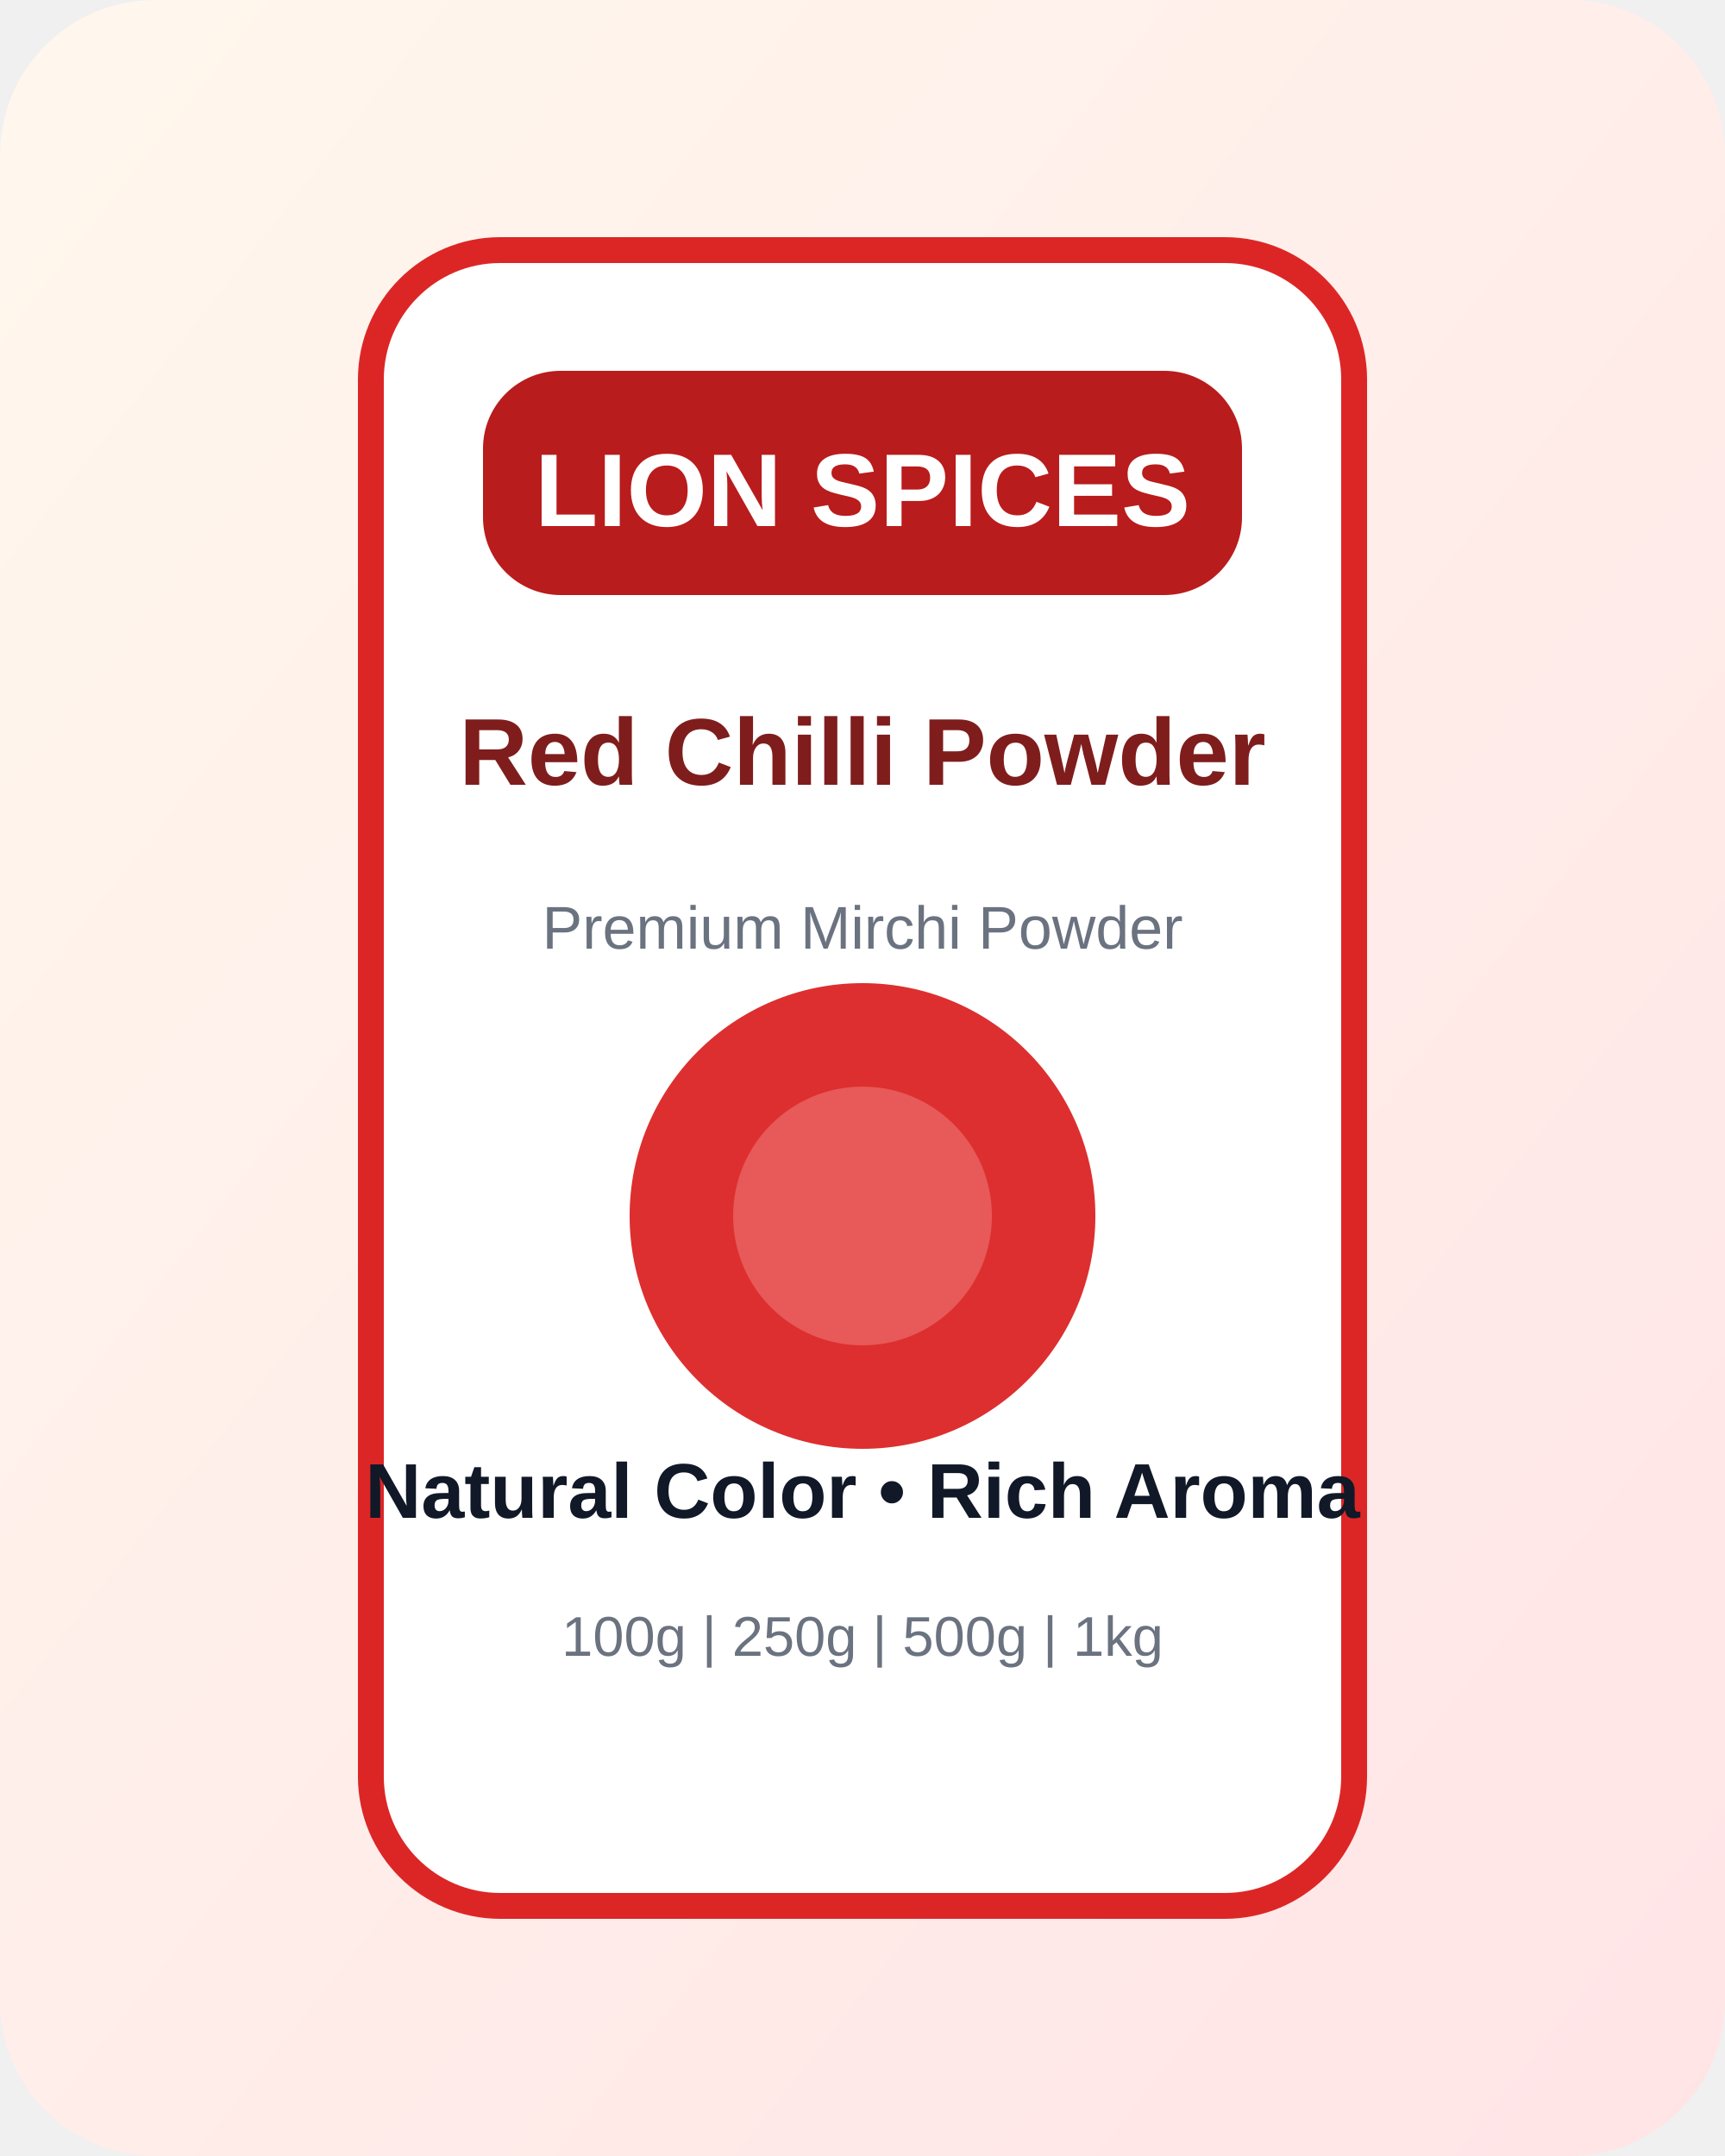
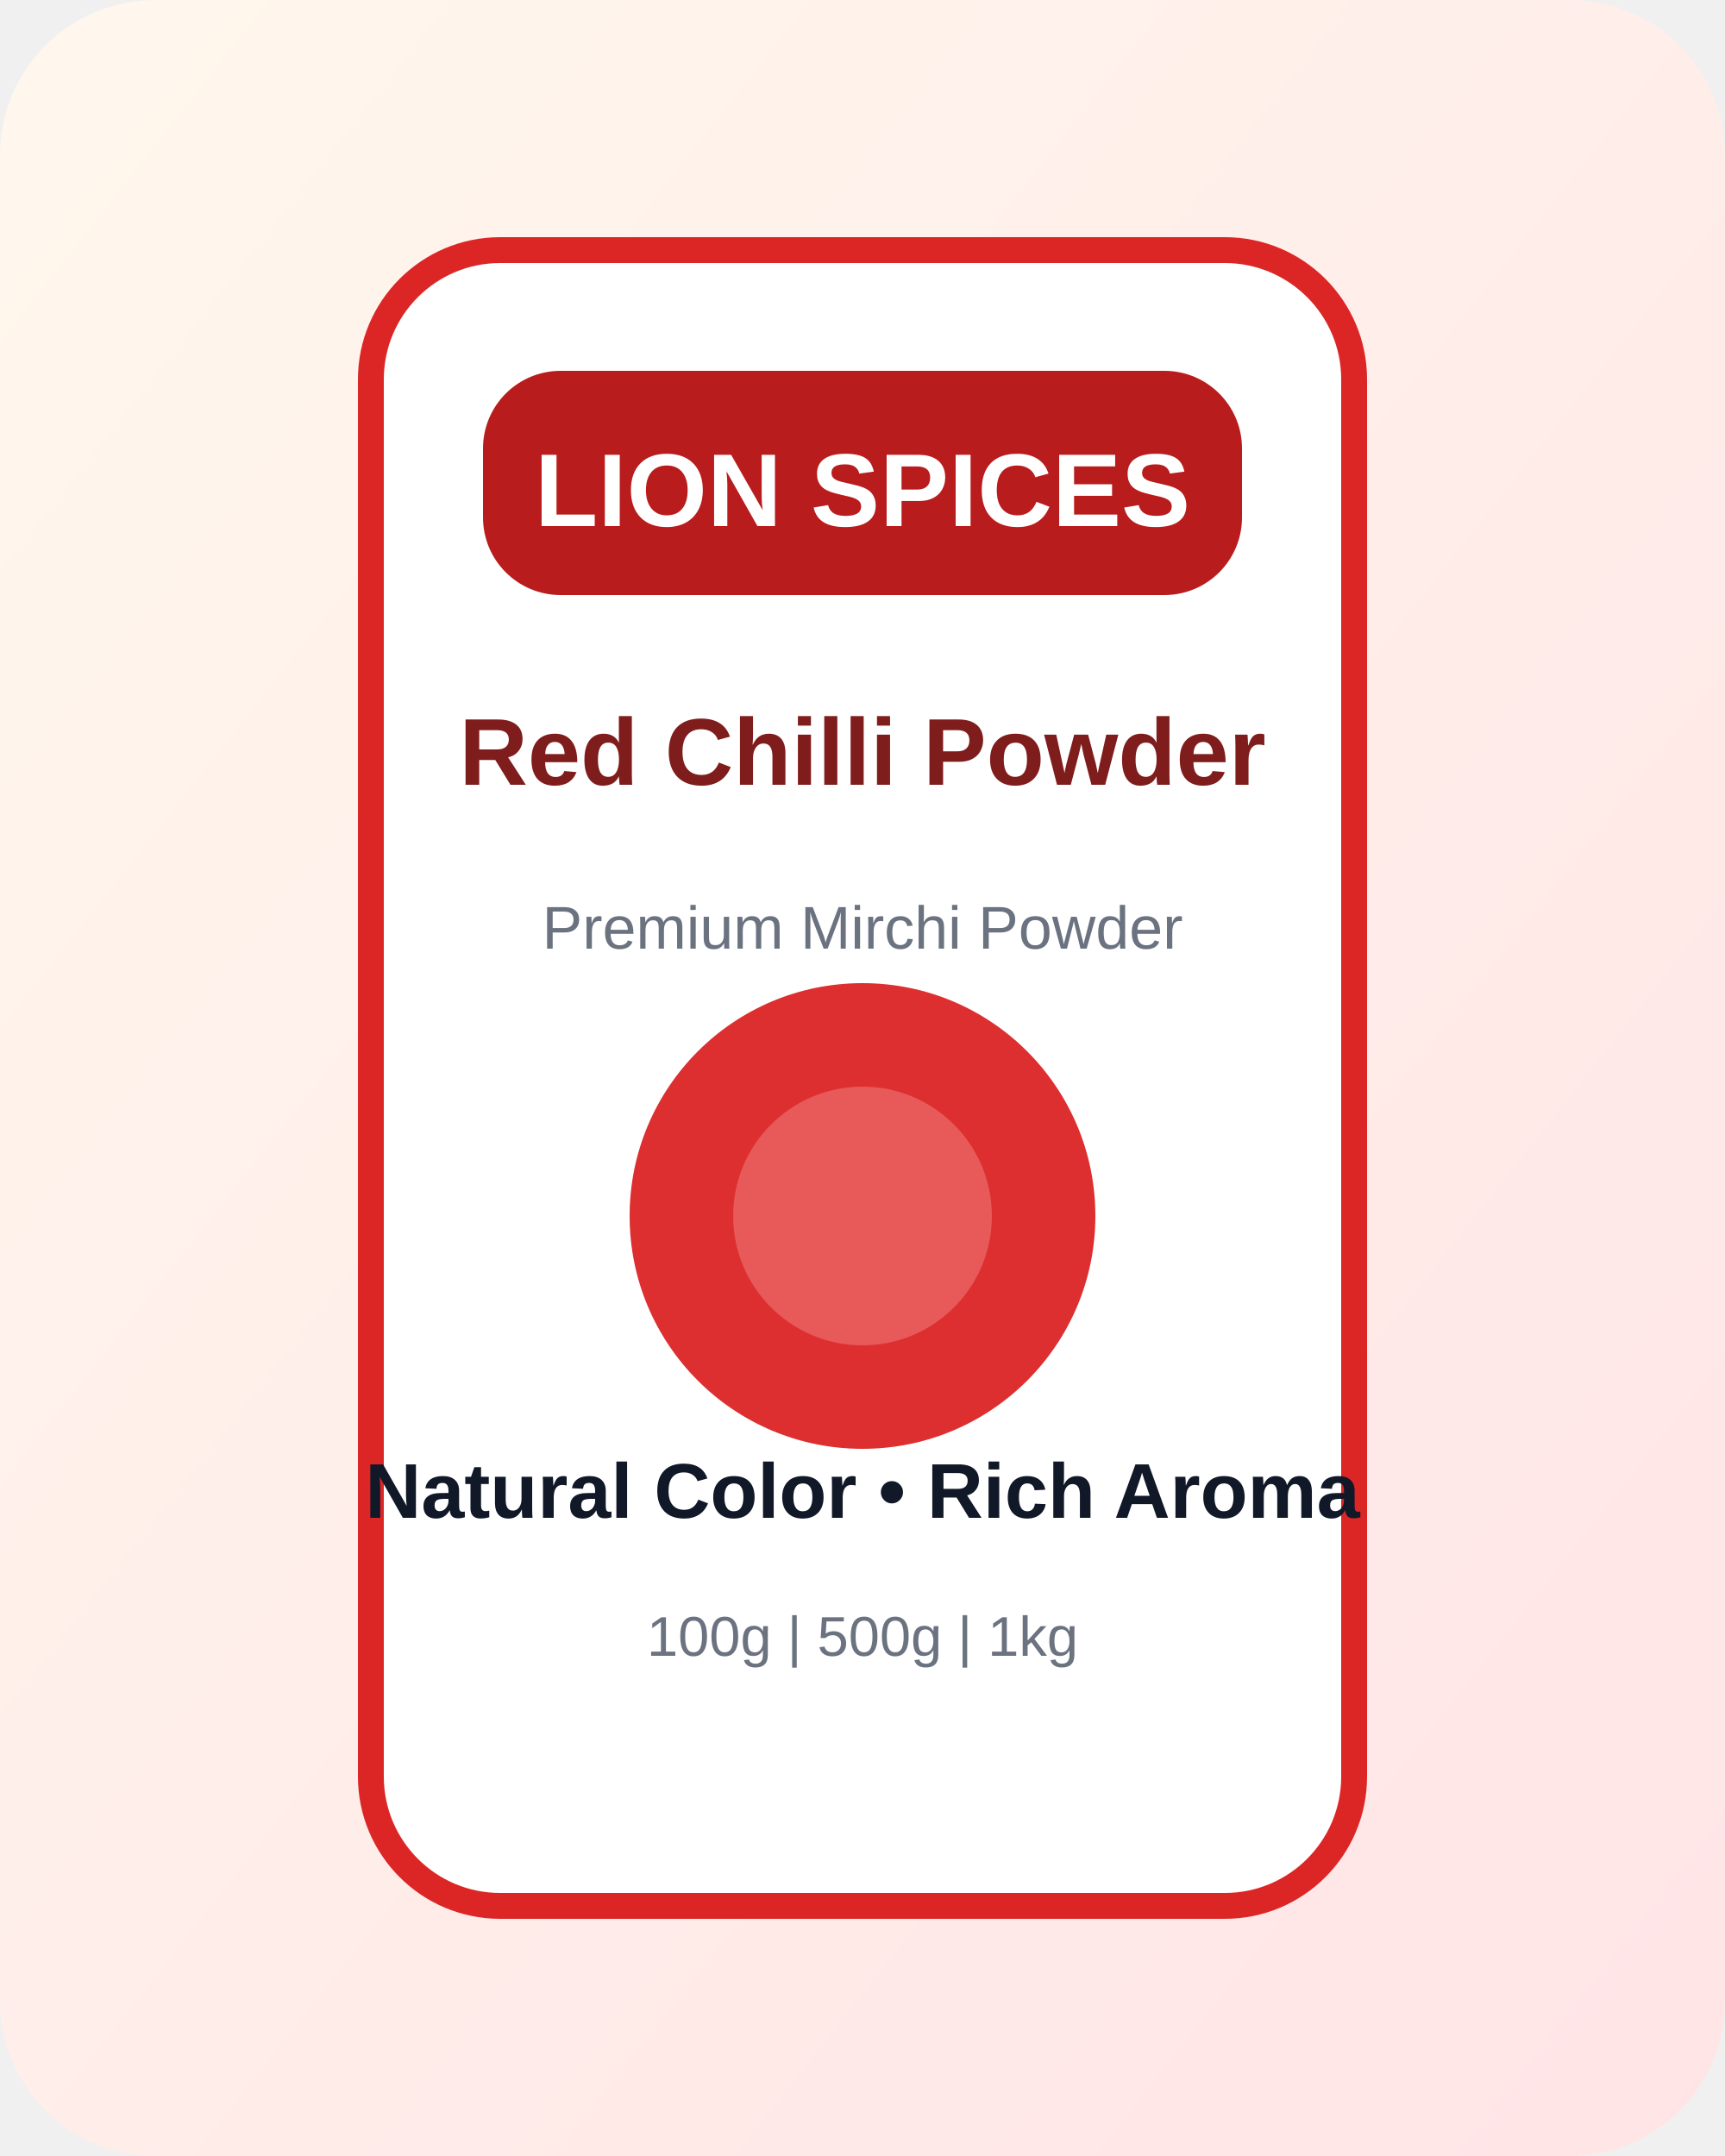
<svg xmlns="http://www.w3.org/2000/svg" viewBox="0 0 400 500" role="img" aria-label="Red Chilli Powder packet illustration">
  <defs>
    <linearGradient id="bg" x1="0" x2="1" y1="0" y2="1">
      <stop offset="0%" stop-color="#fff7ed" />
      <stop offset="100%" stop-color="#ffe4e6" />
    </linearGradient>
  </defs>
  <rect width="400" height="500" rx="36" fill="url(#bg)" />
  <rect x="86" y="58" width="228" height="384" rx="30" fill="#fff" stroke="#dc2626" stroke-width="6" />
  <rect x="112" y="86" width="176" height="52" rx="18" fill="#b91c1c" />
  <text x="200" y="122" text-anchor="middle" font-family="Segoe UI, Arial, sans-serif" font-size="24" font-weight="800" fill="#fff">LION SPICES</text>
  <text x="200" y="182" text-anchor="middle" font-family="Segoe UI, Arial, sans-serif" font-size="22" font-weight="700" fill="#7f1d1d">Red Chilli Powder</text>
  <text x="200" y="220" text-anchor="middle" font-family="Segoe UI, Arial, sans-serif" font-size="14" fill="#6b7280">Premium Mirchi Powder</text>
  <circle cx="200" cy="282" r="54" fill="#dc2626" opacity="0.96" />
  <circle cx="200" cy="282" r="30" fill="#fca5a5" opacity="0.35" />
  <text x="200" y="352" text-anchor="middle" font-family="Segoe UI, Arial, sans-serif" font-size="18" font-weight="700" fill="#111827">Natural Color • Rich Aroma</text>
-   <text x="200" y="384" text-anchor="middle" font-family="Segoe UI, Arial, sans-serif" font-size="13" fill="#6b7280">100g | 250g | 500g | 1kg</text>
+   <text x="200" y="384" text-anchor="middle" font-family="Segoe UI, Arial, sans-serif" font-size="13" fill="#6b7280">100g | 500g | 1kg</text>
</svg>
